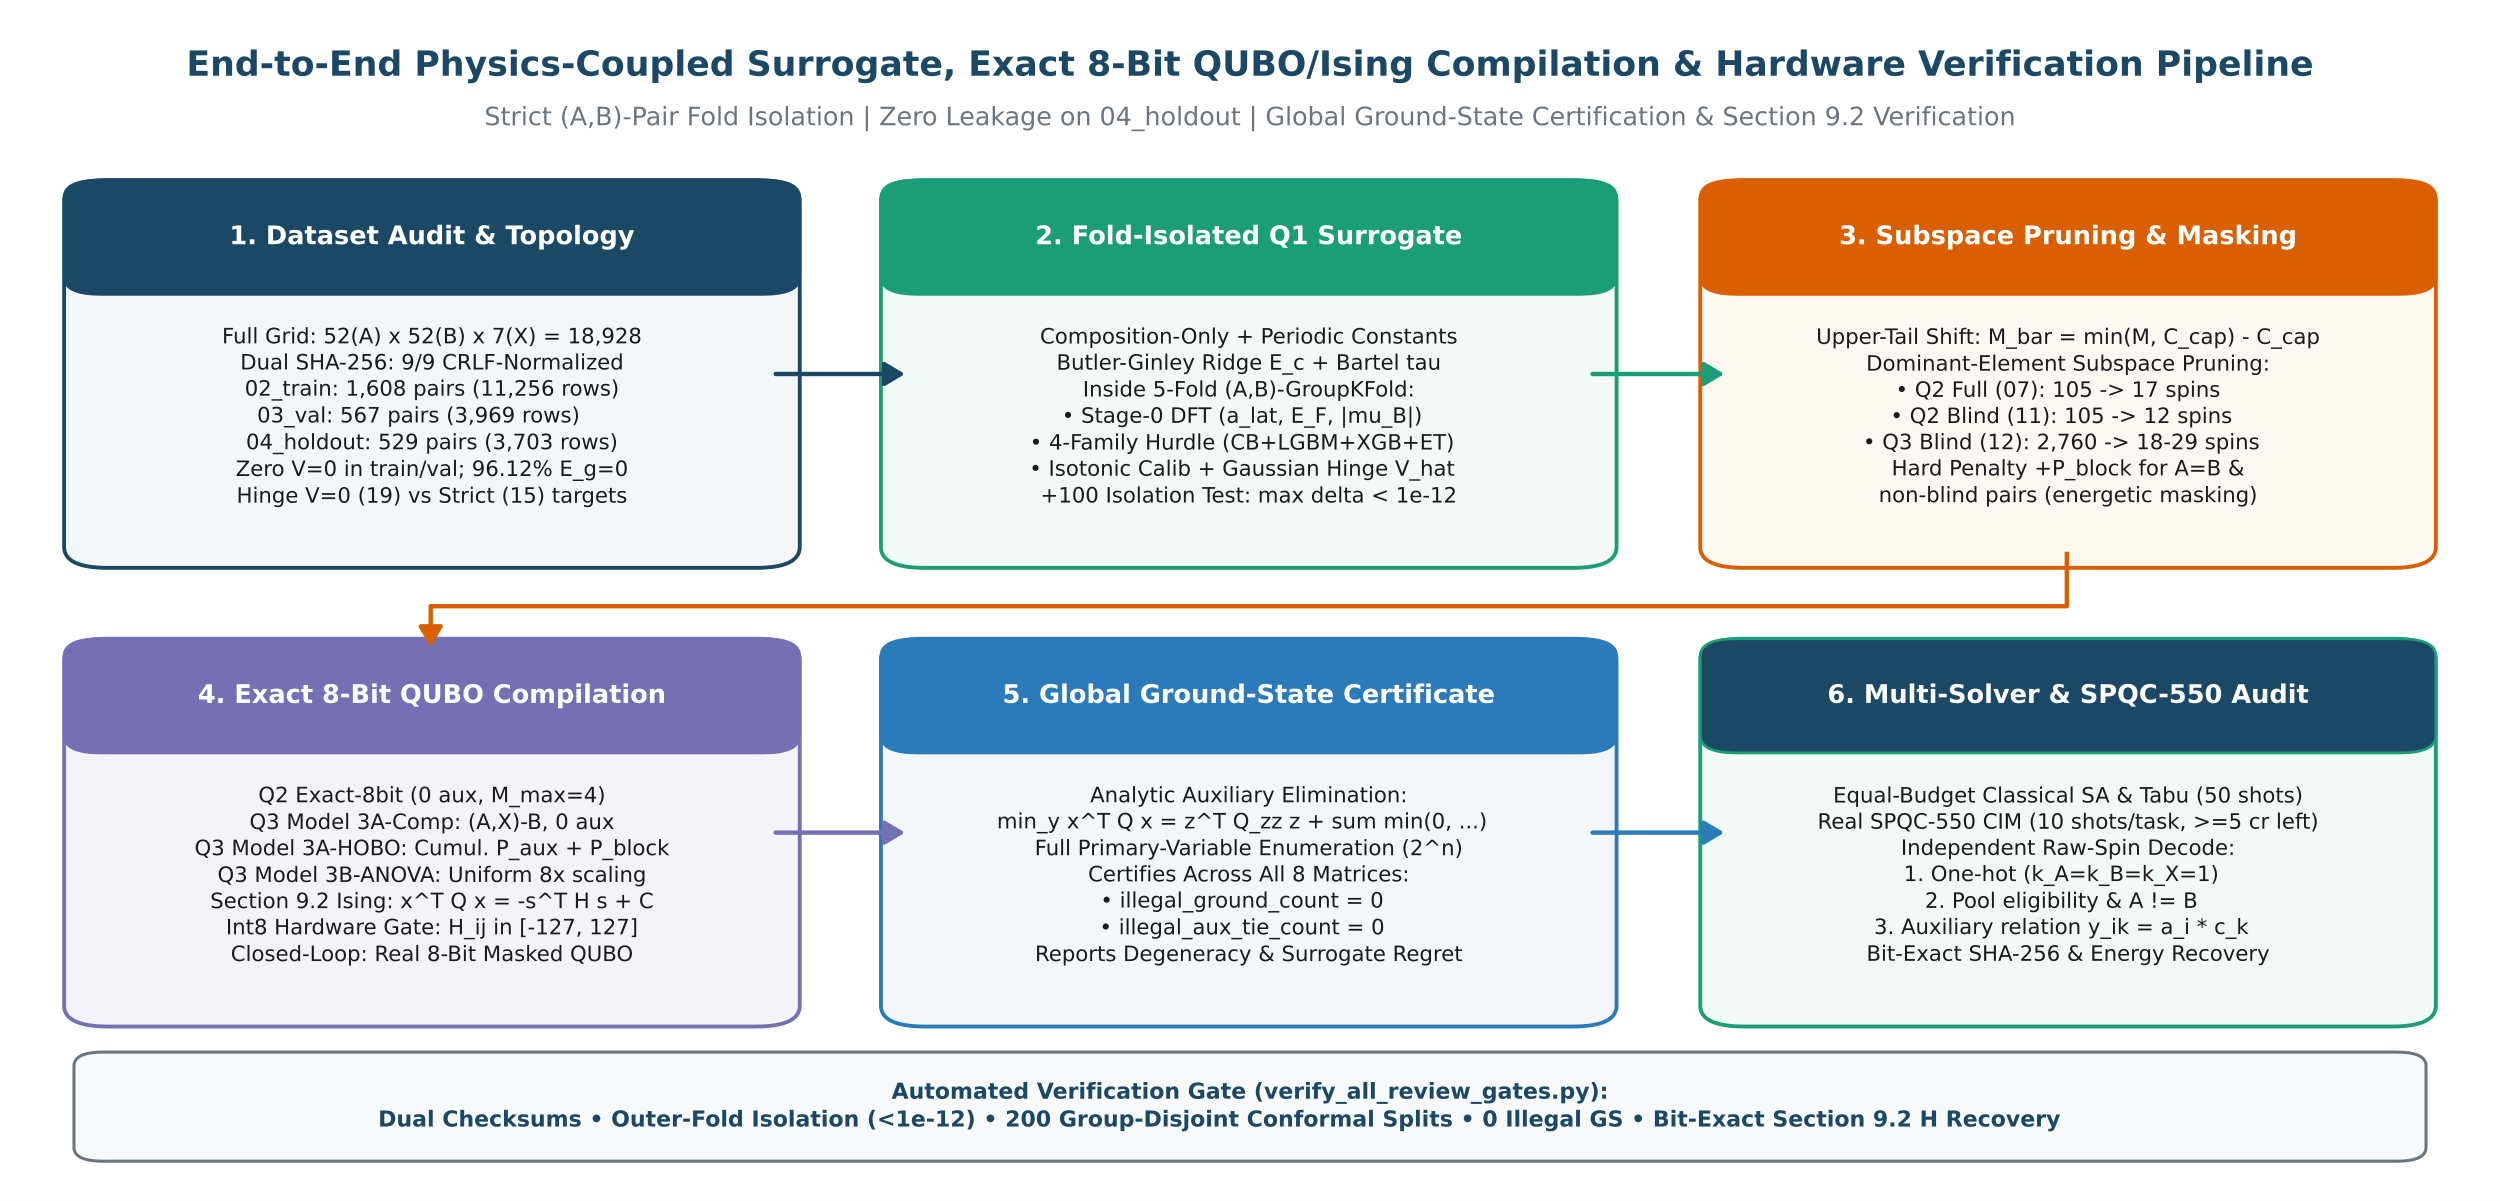
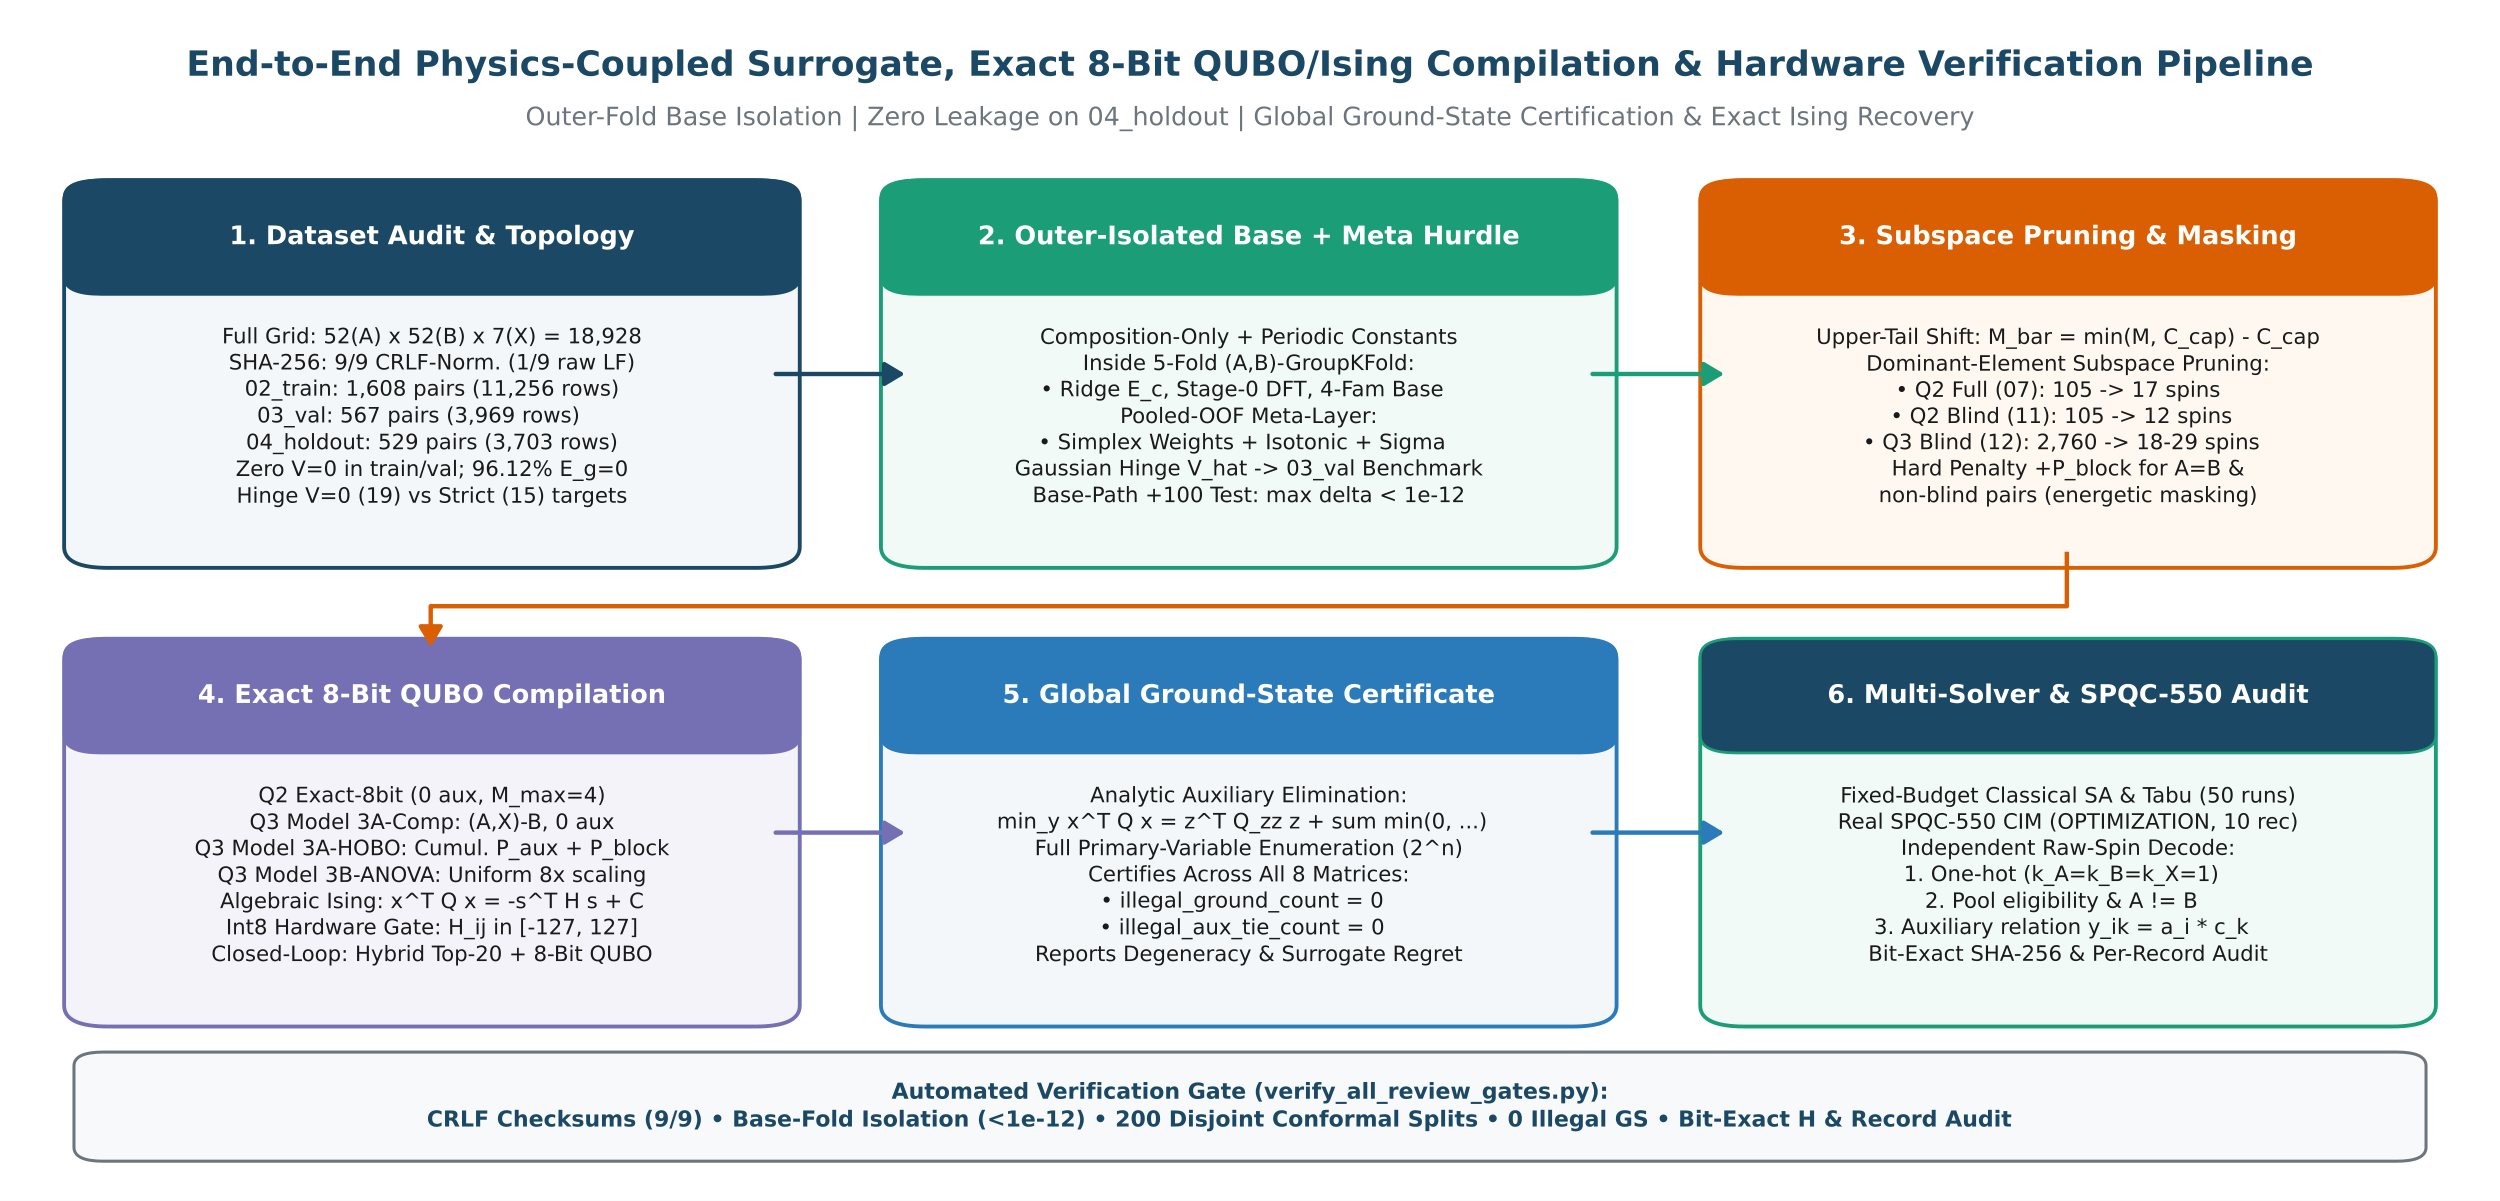
<svg xmlns="http://www.w3.org/2000/svg" width="907.2pt" height="435.744pt" viewBox="0 0 907.2 435.744" version="1.1">
  <defs>
    <style type="text/css">*{stroke-linejoin: round; stroke-linecap: butt}</style>
  </defs>
  <g id="figure_1">
    <g id="patch_1">
      <path d="M 0 435.744  L 907.2 435.744  L 907.2 0  L 0 0  z " style="fill: #ffffff" />
    </g>
    <g id="axes_1">
      <g id="text_1">
        <text style="font-weight: 700; font-size: 12.6px; font-family: 'DejaVu Sans'; text-anchor: middle; fill: #1b4965" x="453.6" y="27.481" transform="rotate(-0 453.6 27.48135)">End-to-End Physics-Coupled Surrogate, Exact 8-Bit QUBO/Ising Compilation &amp; Hardware Verification Pipeline</text>
      </g>
      <g id="text_2">
-         <text style="font-size: 9.2px; font-family: 'DejaVu Sans'; text-anchor: middle; fill: #6c757d" x="453.6" y="45.445" transform="rotate(-0 453.6 45.44505)">Strict (A,B)-Pair Fold Isolation  |  Zero Leakage on 04_holdout  |  Global Ground-State Certification &amp; Section 9.2 Verification</text>
+         <text style="font-size: 9.2px; font-family: 'DejaVu Sans'; text-anchor: middle; fill: #6c757d" x="453.6" y="45.445" transform="rotate(-0 453.6 45.44505)">Outer-Fold Base Isolation  |  Zero Leakage on 04_holdout  |  Global Ground-State Certification &amp; Exact Ising Recovery</text>
      </g>
      <g id="patch_2">
-         <path d="M 39.341 206.074  L 274.147 206.074  Q 290.218 206.074 290.218 198.49  L 290.218 72.93  Q 290.218 65.345 274.147 65.345  L 39.341 65.345  Q 23.27 65.345 23.27 72.93  L 23.27 198.49  Q 23.27 206.074 39.341 206.074  z " clip-path="url(#pfe7202d0b1)" style="fill: #f3f7fa; stroke: #1b4965; stroke-width: 1.4; stroke-linejoin: miter" />
+         <path d="M 39.341 206.074  L 274.147 206.074  Q 290.218 206.074 290.218 198.49  L 290.218 72.93  Q 290.218 65.345 274.147 65.345  L 39.341 65.345  Q 23.27 65.345 23.27 72.93  L 23.27 198.49  Q 23.27 206.074 39.341 206.074  z " clip-path="url(#pc109cd3a16)" style="fill: #f3f7fa; stroke: #1b4965; stroke-width: 1.4; stroke-linejoin: miter" />
      </g>
      <g id="patch_3">
-         <path d="M 335.75 206.074  L 570.557 206.074  Q 586.627 206.074 586.627 198.49  L 586.627 72.93  Q 586.627 65.345 570.557 65.345  L 335.75 65.345  Q 319.68 65.345 319.68 72.93  L 319.68 198.49  Q 319.68 206.074 335.75 206.074  z " clip-path="url(#pfe7202d0b1)" style="fill: #f1faf6; stroke: #1b9e77; stroke-width: 1.4; stroke-linejoin: miter" />
+         <path d="M 335.75 206.074  L 570.557 206.074  Q 586.627 206.074 586.627 198.49  L 586.627 72.93  Q 586.627 65.345 570.557 65.345  L 335.75 65.345  Q 319.68 65.345 319.68 72.93  L 319.68 198.49  Q 319.68 206.074 335.75 206.074  z " clip-path="url(#pc109cd3a16)" style="fill: #f1faf6; stroke: #1b9e77; stroke-width: 1.4; stroke-linejoin: miter" />
      </g>
      <g id="patch_4">
-         <path d="M 633.053 206.074  L 867.859 206.074  Q 883.93 206.074 883.93 198.49  L 883.93 72.93  Q 883.93 65.345 867.859 65.345  L 633.053 65.345  Q 616.982 65.345 616.982 72.93  L 616.982 198.49  Q 616.982 206.074 633.053 206.074  z " clip-path="url(#pfe7202d0b1)" style="fill: #fff8f1; stroke: #d95f02; stroke-width: 1.4; stroke-linejoin: miter" />
+         <path d="M 633.053 206.074  L 867.859 206.074  Q 883.93 206.074 883.93 198.49  L 883.93 72.93  Q 883.93 65.345 867.859 65.345  L 633.053 65.345  Q 616.982 65.345 616.982 72.93  L 616.982 198.49  Q 616.982 206.074 633.053 206.074  z " clip-path="url(#pc109cd3a16)" style="fill: #fff8f1; stroke: #d95f02; stroke-width: 1.4; stroke-linejoin: miter" />
      </g>
      <g id="patch_5">
-         <path d="M 39.341 372.505  L 274.147 372.505  Q 290.218 372.505 290.218 364.921  L 290.218 239.361  Q 290.218 231.776 274.147 231.776  L 39.341 231.776  Q 23.27 231.776 23.27 239.361  L 23.27 364.921  Q 23.27 372.505 39.341 372.505  z " clip-path="url(#pfe7202d0b1)" style="fill: #f5f3fa; stroke: #7570b3; stroke-width: 1.4; stroke-linejoin: miter" />
+         <path d="M 39.341 372.505  L 274.147 372.505  Q 290.218 372.505 290.218 364.921  L 290.218 239.361  Q 290.218 231.776 274.147 231.776  L 39.341 231.776  Q 23.27 231.776 23.27 239.361  L 23.27 364.921  Q 23.27 372.505 39.341 372.505  z " clip-path="url(#pc109cd3a16)" style="fill: #f5f3fa; stroke: #7570b3; stroke-width: 1.4; stroke-linejoin: miter" />
      </g>
      <g id="patch_6">
-         <path d="M 335.75 372.505  L 570.557 372.505  Q 586.627 372.505 586.627 364.921  L 586.627 239.361  Q 586.627 231.776 570.557 231.776  L 335.75 231.776  Q 319.68 231.776 319.68 239.361  L 319.68 364.921  Q 319.68 372.505 335.75 372.505  z " clip-path="url(#pfe7202d0b1)" style="fill: #f3f7fa; stroke: #2b7bba; stroke-width: 1.4; stroke-linejoin: miter" />
+         <path d="M 335.75 372.505  L 570.557 372.505  Q 586.627 372.505 586.627 364.921  L 586.627 239.361  Q 586.627 231.776 570.557 231.776  L 335.75 231.776  Q 319.68 231.776 319.68 239.361  L 319.68 364.921  Q 319.68 372.505 335.75 372.505  z " clip-path="url(#pc109cd3a16)" style="fill: #f3f7fa; stroke: #2b7bba; stroke-width: 1.4; stroke-linejoin: miter" />
      </g>
      <g id="patch_7">
-         <path d="M 633.053 372.505  L 867.859 372.505  Q 883.93 372.505 883.93 364.921  L 883.93 239.361  Q 883.93 231.776 867.859 231.776  L 633.053 231.776  Q 616.982 231.776 616.982 239.361  L 616.982 364.921  Q 616.982 372.505 633.053 372.505  z " clip-path="url(#pfe7202d0b1)" style="fill: #f1faf6; stroke: #1b9e77; stroke-width: 1.4; stroke-linejoin: miter" />
+         <path d="M 633.053 372.505  L 867.859 372.505  Q 883.93 372.505 883.93 364.921  L 883.93 239.361  Q 883.93 231.776 867.859 231.776  L 633.053 231.776  Q 616.982 231.776 616.982 239.361  L 616.982 364.921  Q 616.982 372.505 633.053 372.505  z " clip-path="url(#pc109cd3a16)" style="fill: #f1faf6; stroke: #1b9e77; stroke-width: 1.4; stroke-linejoin: miter" />
      </g>
      <g id="patch_8">
-         <path d="M 37.555 421.381  L 869.645 421.381  Q 880.358 421.381 880.358 416.325  L 880.358 386.831  Q 880.358 381.775 869.645 381.775  L 37.555 381.775  Q 26.842 381.775 26.842 386.831  L 26.842 416.325  Q 26.842 421.381 37.555 421.381  z " clip-path="url(#pfe7202d0b1)" style="fill: #f8f9fa; stroke: #6c757d; stroke-width: 1.1; stroke-linejoin: miter" />
+         <path d="M 37.555 421.381  L 869.645 421.381  Q 880.358 421.381 880.358 416.325  L 880.358 386.831  Q 880.358 381.775 869.645 381.775  L 37.555 381.775  Q 26.842 381.775 26.842 386.831  L 26.842 416.325  Q 26.842 421.381 37.555 421.381  z " clip-path="url(#pc109cd3a16)" style="fill: #f8f9fa; stroke: #6c757d; stroke-width: 1.1; stroke-linejoin: miter" />
      </g>
      <g id="patch_9">
-         <path d="M 36.662 106.806  L 276.826 106.806  Q 290.218 106.806 290.218 100.486  L 290.218 71.666  Q 290.218 65.345 276.826 65.345  L 36.662 65.345  Q 23.27 65.345 23.27 71.666  L 23.27 100.486  Q 23.27 106.806 36.662 106.806  z " clip-path="url(#pfe7202d0b1)" style="fill: #1b4965; stroke: #1b4965; stroke-linejoin: miter" />
+         <path d="M 36.662 106.806  L 276.826 106.806  Q 290.218 106.806 290.218 100.486  L 290.218 71.666  Q 290.218 65.345 276.826 65.345  L 36.662 65.345  Q 23.27 65.345 23.27 71.666  L 23.27 100.486  Q 23.27 106.806 36.662 106.806  z " clip-path="url(#pc109cd3a16)" style="fill: #1b4965; stroke: #1b4965; stroke-linejoin: miter" />
      </g>
      <g id="patch_10">
-         <path d="M 333.072 106.806  L 573.235 106.806  Q 586.627 106.806 586.627 100.486  L 586.627 71.666  Q 586.627 65.345 573.235 65.345  L 333.072 65.345  Q 319.68 65.345 319.68 71.666  L 319.68 100.486  Q 319.68 106.806 333.072 106.806  z " clip-path="url(#pfe7202d0b1)" style="fill: #1b9e77; stroke: #1b9e77; stroke-linejoin: miter" />
+         <path d="M 333.072 106.806  L 573.235 106.806  Q 586.627 106.806 586.627 100.486  L 586.627 71.666  Q 586.627 65.345 573.235 65.345  L 333.072 65.345  Q 319.68 65.345 319.68 71.666  L 319.68 100.486  Q 319.68 106.806 333.072 106.806  z " clip-path="url(#pc109cd3a16)" style="fill: #1b9e77; stroke: #1b9e77; stroke-linejoin: miter" />
      </g>
      <g id="patch_11">
-         <path d="M 630.374 106.806  L 870.538 106.806  Q 883.93 106.806 883.93 100.486  L 883.93 71.666  Q 883.93 65.345 870.538 65.345  L 630.374 65.345  Q 616.982 65.345 616.982 71.666  L 616.982 100.486  Q 616.982 106.806 630.374 106.806  z " clip-path="url(#pfe7202d0b1)" style="fill: #d95f02; stroke: #d95f02; stroke-linejoin: miter" />
+         <path d="M 630.374 106.806  L 870.538 106.806  Q 883.93 106.806 883.93 100.486  L 883.93 71.666  Q 883.93 65.345 870.538 65.345  L 630.374 65.345  Q 616.982 65.345 616.982 71.666  L 616.982 100.486  Q 616.982 106.806 630.374 106.806  z " clip-path="url(#pc109cd3a16)" style="fill: #d95f02; stroke: #d95f02; stroke-linejoin: miter" />
      </g>
      <g id="patch_12">
-         <path d="M 36.662 273.237  L 276.826 273.237  Q 290.218 273.237 290.218 266.916  L 290.218 238.097  Q 290.218 231.776 276.826 231.776  L 36.662 231.776  Q 23.27 231.776 23.27 238.097  L 23.27 266.916  Q 23.27 273.237 36.662 273.237  z " clip-path="url(#pfe7202d0b1)" style="fill: #7570b3; stroke: #7570b3; stroke-linejoin: miter" />
+         <path d="M 36.662 273.237  L 276.826 273.237  Q 290.218 273.237 290.218 266.916  L 290.218 238.097  Q 290.218 231.776 276.826 231.776  L 36.662 231.776  Q 23.27 231.776 23.27 238.097  L 23.27 266.916  Q 23.27 273.237 36.662 273.237  z " clip-path="url(#pc109cd3a16)" style="fill: #7570b3; stroke: #7570b3; stroke-linejoin: miter" />
      </g>
      <g id="patch_13">
-         <path d="M 333.072 273.237  L 573.235 273.237  Q 586.627 273.237 586.627 266.916  L 586.627 238.097  Q 586.627 231.776 573.235 231.776  L 333.072 231.776  Q 319.68 231.776 319.68 238.097  L 319.68 266.916  Q 319.68 273.237 333.072 273.237  z " clip-path="url(#pfe7202d0b1)" style="fill: #2b7bba; stroke: #2b7bba; stroke-linejoin: miter" />
+         <path d="M 333.072 273.237  L 573.235 273.237  Q 586.627 273.237 586.627 266.916  L 586.627 238.097  Q 586.627 231.776 573.235 231.776  L 333.072 231.776  Q 319.68 231.776 319.68 238.097  L 319.68 266.916  Q 319.68 273.237 333.072 273.237  z " clip-path="url(#pc109cd3a16)" style="fill: #2b7bba; stroke: #2b7bba; stroke-linejoin: miter" />
      </g>
      <g id="patch_14">
-         <path d="M 630.374 273.237  L 870.538 273.237  Q 883.93 273.237 883.93 266.916  L 883.93 238.097  Q 883.93 231.776 870.538 231.776  L 630.374 231.776  Q 616.982 231.776 616.982 238.097  L 616.982 266.916  Q 616.982 273.237 630.374 273.237  z " clip-path="url(#pfe7202d0b1)" style="fill: #1b4965; stroke: #1b9e77; stroke-linejoin: miter" />
+         <path d="M 630.374 273.237  L 870.538 273.237  Q 883.93 273.237 883.93 266.916  L 883.93 238.097  Q 883.93 231.776 870.538 231.776  L 630.374 231.776  Q 616.982 231.776 616.982 238.097  L 616.982 266.916  Q 616.982 273.237 630.374 273.237  z " clip-path="url(#pc109cd3a16)" style="fill: #1b4965; stroke: #1b9e77; stroke-linejoin: miter" />
      </g>
      <g id="text_3">
        <text style="font-weight: 700; font-size: 9.3px; font-family: 'DejaVu Sans'; text-anchor: middle; fill: #ffffff" x="156.744" y="88.605" transform="rotate(-0 156.744 88.60549)">1. Dataset Audit &amp; Topology</text>
      </g>
      <g id="text_4">
        <text style="font-size: 7.7px; font-family: 'DejaVu Sans'; fill: #1a1a1a" transform="translate(80.56934 124.5805)">Full Grid: 52(A) x 52(B) x 7(X) = 18,928</text>
-         <text style="font-size: 7.7px; font-family: 'DejaVu Sans'; fill: #1a1a1a" transform="translate(87.17691 134.0805)">Dual SHA-256: 9/9 CRLF-Normalized</text>
+         <text style="font-size: 7.7px; font-family: 'DejaVu Sans'; fill: #1a1a1a" transform="translate(83.02131 134.0805)">SHA-256: 9/9 CRLF-Norm. (1/9 raw LF)</text>
        <text style="font-size: 7.7px; font-family: 'DejaVu Sans'; fill: #1a1a1a" transform="translate(88.80293 143.5804)">02_train: 1,608 pairs (11,256 rows)</text>
        <text style="font-size: 7.7px; font-family: 'DejaVu Sans'; fill: #1a1a1a" transform="translate(93.28457 153.2945)">03_val:     567 pairs (3,969 rows)</text>
        <text style="font-size: 7.7px; font-family: 'DejaVu Sans'; fill: #1a1a1a" transform="translate(89.27215 163.0086)">04_holdout: 529 pairs (3,703 rows)</text>
        <text style="font-size: 7.7px; font-family: 'DejaVu Sans'; fill: #1a1a1a" transform="translate(85.52923 172.7227)">Zero V=0 in train/val; 96.12% E_g=0</text>
        <text style="font-size: 7.7px; font-family: 'DejaVu Sans'; fill: #1a1a1a" transform="translate(85.84023 182.4368)">Hinge V=0 (19) vs Strict (15) targets</text>
      </g>
      <g id="text_5">
-         <text style="font-weight: 700; font-size: 9.3px; font-family: 'DejaVu Sans'; text-anchor: middle; fill: #ffffff" x="453.154" y="88.605" transform="rotate(-0 453.1536 88.60549)">2. Fold-Isolated Q1 Surrogate</text>
+         <text style="font-weight: 700; font-size: 9.3px; font-family: 'DejaVu Sans'; text-anchor: middle; fill: #ffffff" x="453.154" y="88.642" transform="rotate(-0 453.1536 88.64182)">2. Outer-Isolated Base + Meta Hurdle</text>
      </g>
      <g id="text_6">
-         <text style="font-size: 7.7px; font-family: 'DejaVu Sans'; fill: #1a1a1a" transform="translate(377.3964 124.6649)">Composition-Only + Periodic Constants</text>
-         <text style="font-size: 7.7px; font-family: 'DejaVu Sans'; fill: #1a1a1a" transform="translate(383.388 134.1648)">Butler-Ginley Ridge E_c + Bartel tau</text>
-         <text style="font-size: 7.7px; font-family: 'DejaVu Sans'; fill: #1a1a1a" transform="translate(392.9432 143.8789)">Inside 5-Fold (A,B)-GroupKFold:</text>
-         <text style="font-size: 7.7px; font-family: 'DejaVu Sans'; fill: #1a1a1a" transform="translate(385.2937 153.4243)">  • Stage-0 DFT (a_lat, E_F, |mu_B|)</text>
-         <text style="font-size: 7.7px; font-family: 'DejaVu Sans'; fill: #1a1a1a" transform="translate(373.6523 163.1384)">  • 4-Family Hurdle (CB+LGBM+XGB+ET)</text>
-         <text style="font-size: 7.7px; font-family: 'DejaVu Sans'; fill: #1a1a1a" transform="translate(373.5007 172.6383)">  • Isotonic Calib + Gaussian Hinge V_hat</text>
-         <text style="font-size: 7.7px; font-family: 'DejaVu Sans'; fill: #1a1a1a" transform="translate(377.5865 182.3524)">+100 Isolation Test: max delta &lt; 1e-12</text>
+         <text style="font-size: 7.7px; font-family: 'DejaVu Sans'; fill: #1a1a1a" transform="translate(377.3964 124.7947)">Composition-Only + Periodic Constants</text>
+         <text style="font-size: 7.7px; font-family: 'DejaVu Sans'; fill: #1a1a1a" transform="translate(392.9432 134.2946)">Inside 5-Fold (A,B)-GroupKFold:</text>
+         <text style="font-size: 7.7px; font-family: 'DejaVu Sans'; fill: #1a1a1a" transform="translate(377.5564 143.7945)">  • Ridge E_c, Stage-0 DFT, 4-Fam Base</text>
+         <text style="font-size: 7.7px; font-family: 'DejaVu Sans'; fill: #1a1a1a" transform="translate(406.4705 153.5086)">Pooled-OOF Meta-Layer:</text>
+         <text style="font-size: 7.7px; font-family: 'DejaVu Sans'; fill: #1a1a1a" transform="translate(376.8099 163.0086)">  • Simplex Weights + Isotonic + Sigma</text>
+         <text style="font-size: 7.7px; font-family: 'DejaVu Sans'; fill: #1a1a1a" transform="translate(368.2124 172.5085)">Gaussian Hinge V_hat -&gt; 03_val Benchmark</text>
+         <text style="font-size: 7.7px; font-family: 'DejaVu Sans'; fill: #1a1a1a" transform="translate(374.6659 182.2226)">Base-Path +100 Test: max delta &lt; 1e-12</text>
      </g>
      <g id="text_7">
        <text style="font-weight: 700; font-size: 9.3px; font-family: 'DejaVu Sans'; text-anchor: middle; fill: #ffffff" x="750.456" y="88.605" transform="rotate(-0 750.456 88.60549)">3. Subspace Pruning &amp; Masking</text>
      </g>
      <g id="text_8">
        <text style="font-size: 7.7px; font-family: 'DejaVu Sans'; fill: #1a1a1a" transform="translate(659.0534 124.7947)">Upper-Tail Shift: M_bar = min(M, C_cap) - C_cap</text>
        <text style="font-size: 7.7px; font-family: 'DejaVu Sans'; fill: #1a1a1a" transform="translate(677.2013 134.5088)">Dominant-Element Subspace Pruning:</text>
        <text style="font-size: 7.7px; font-family: 'DejaVu Sans'; fill: #1a1a1a" transform="translate(687.8592 144.0087)">  • Q2 Full (07):  105 -&gt; 17 spins</text>
        <text style="font-size: 7.7px; font-family: 'DejaVu Sans'; fill: #1a1a1a" transform="translate(685.9998 153.5086)">  • Q2 Blind (11): 105 -&gt; 12 spins</text>
        <text style="font-size: 7.7px; font-family: 'DejaVu Sans'; fill: #1a1a1a" transform="translate(676.0385 163.0086)">  • Q3 Blind (12): 2,760 -&gt; 18-29 spins</text>
        <text style="font-size: 7.7px; font-family: 'DejaVu Sans'; fill: #1a1a1a" transform="translate(686.4305 172.5085)">Hard Penalty +P_block for A=B &amp;</text>
        <text style="font-size: 7.7px; font-family: 'DejaVu Sans'; fill: #1a1a1a" transform="translate(681.7275 182.2226)">non-blind pairs (energetic masking)</text>
      </g>
      <g id="line2d_1">
-         <path d="M 750.01 201.018  L 750.01 219.979  L 156.298 219.979  L 156.298 230.934  " clip-path="url(#pfe7202d0b1)" style="fill: none; stroke: #d95f02; stroke-width: 1.6; stroke-linecap: square" />
+         <path d="M 750.01 201.018  L 750.01 219.979  L 156.298 219.979  L 156.298 230.934  " clip-path="url(#pc109cd3a16)" style="fill: none; stroke: #d95f02; stroke-width: 1.6; stroke-linecap: square" />
      </g>
      <g id="text_9">
        <text style="font-weight: 700; font-size: 9.3px; font-family: 'DejaVu Sans'; text-anchor: middle; fill: #ffffff" x="156.744" y="255.073" transform="rotate(-0 156.744 255.0727)">4. Exact 8-Bit QUBO Compilation</text>
      </g>
      <g id="text_10">
        <text style="font-size: 7.7px; font-family: 'DejaVu Sans'; fill: #1a1a1a" transform="translate(93.74477 291.1185)">Q2 Exact-8bit (0 aux, M_max=4)</text>
        <text style="font-size: 7.7px; font-family: 'DejaVu Sans'; fill: #1a1a1a" transform="translate(90.524 300.8326)">Q3 Model 3A-Comp: (A,X)-B, 0 aux</text>
        <text style="font-size: 7.7px; font-family: 'DejaVu Sans'; fill: #1a1a1a" transform="translate(70.59183 310.3325)">Q3 Model 3A-HOBO: Cumul. P_aux + P_block</text>
        <text style="font-size: 7.7px; font-family: 'DejaVu Sans'; fill: #1a1a1a" transform="translate(78.92648 320.0466)">Q3 Model 3B-ANOVA: Uniform 8x scaling</text>
-         <text style="font-size: 7.7px; font-family: 'DejaVu Sans'; fill: #1a1a1a" transform="translate(76.28562 329.5465)">Section 9.2 Ising: x^T Q x = -s^T H s + C</text>
+         <text style="font-size: 7.7px; font-family: 'DejaVu Sans'; fill: #1a1a1a" transform="translate(79.84747 329.5465)">Algebraic Ising: x^T Q x = -s^T H s + C</text>
        <text style="font-size: 7.7px; font-family: 'DejaVu Sans'; fill: #1a1a1a" transform="translate(81.98001 339.0465)">Int8 Hardware Gate: H_ij in [-127, 127]</text>
-         <text style="font-size: 7.7px; font-family: 'DejaVu Sans'; fill: #1a1a1a" transform="translate(83.73597 348.7606)">Closed-Loop: Real 8-Bit Masked QUBO</text>
+         <text style="font-size: 7.7px; font-family: 'DejaVu Sans'; fill: #1a1a1a" transform="translate(76.67603 348.7606)">Closed-Loop: Hybrid Top-20 + 8-Bit QUBO</text>
      </g>
      <g id="text_11">
        <text style="font-weight: 700; font-size: 9.3px; font-family: 'DejaVu Sans'; text-anchor: middle; fill: #ffffff" x="453.154" y="255.073" transform="rotate(-0 453.1536 255.0727)">5. Global Ground-State Certificate</text>
      </g>
      <g id="text_12">
        <text style="font-size: 7.7px; font-family: 'DejaVu Sans'; fill: #1a1a1a" transform="translate(395.5853 291.1185)">Analytic Auxiliary Elimination:</text>
        <text style="font-size: 7.7px; font-family: 'DejaVu Sans'; fill: #1a1a1a" transform="translate(361.7462 300.6184)">  min_y x^T Q x = z^T Q_zz z + sum min(0, ...)</text>
        <text style="font-size: 7.7px; font-family: 'DejaVu Sans'; fill: #1a1a1a" transform="translate(375.4714 310.3325)">Full Primary-Variable Enumeration (2^n)</text>
        <text style="font-size: 7.7px; font-family: 'DejaVu Sans'; fill: #1a1a1a" transform="translate(394.8411 319.8324)">Certifies Across All 8 Matrices:</text>
        <text style="font-size: 7.7px; font-family: 'DejaVu Sans'; fill: #1a1a1a" transform="translate(399.3065 329.3324)">  • illegal_ground_count = 0</text>
        <text style="font-size: 7.7px; font-family: 'DejaVu Sans'; fill: #1a1a1a" transform="translate(398.9757 339.0465)">  • illegal_aux_tie_count = 0</text>
        <text style="font-size: 7.7px; font-family: 'DejaVu Sans'; fill: #1a1a1a" transform="translate(375.5731 348.7606)">Reports Degeneracy &amp; Surrogate Regret</text>
      </g>
      <g id="text_13">
        <text style="font-weight: 700; font-size: 9.3px; font-family: 'DejaVu Sans'; text-anchor: middle; fill: #ffffff" x="750.456" y="255.073" transform="rotate(-0 750.456 255.0727)">6. Multi-Solver &amp; SPQC-550 Audit</text>
      </g>
      <g id="text_14">
-         <text style="font-size: 7.7px; font-family: 'DejaVu Sans'; fill: #1a1a1a" transform="translate(665.1959 291.2256)">Equal-Budget Classical SA &amp; Tabu (50 shots)</text>
-         <text style="font-size: 7.7px; font-family: 'DejaVu Sans'; fill: #1a1a1a" transform="translate(659.5419 300.7255)">Real SPQC-550 CIM (10 shots/task, &gt;=5 cr left)</text>
+         <text style="font-size: 7.7px; font-family: 'DejaVu Sans'; fill: #1a1a1a" transform="translate(667.8133 291.2256)">Fixed-Budget Classical SA &amp; Tabu (50 runs)</text>
+         <text style="font-size: 7.7px; font-family: 'DejaVu Sans'; fill: #1a1a1a" transform="translate(666.8936 300.7255)">Real SPQC-550 CIM (OPTIMIZATION, 10 rec)</text>
        <text style="font-size: 7.7px; font-family: 'DejaVu Sans'; fill: #1a1a1a" transform="translate(689.8053 310.2254)">Independent Raw-Spin Decode:</text>
        <text style="font-size: 7.7px; font-family: 'DejaVu Sans'; fill: #1a1a1a" transform="translate(690.8472 319.7254)">  1. One-hot (k_A=k_B=k_X=1)</text>
        <text style="font-size: 7.7px; font-family: 'DejaVu Sans'; fill: #1a1a1a" transform="translate(698.5213 329.4395)">  2. Pool eligibility &amp; A != B</text>
        <text style="font-size: 7.7px; font-family: 'DejaVu Sans'; fill: #1a1a1a" transform="translate(680.0413 338.9394)">  3. Auxiliary relation y_ik = a_i * c_k</text>
-         <text style="font-size: 7.7px; font-family: 'DejaVu Sans'; fill: #1a1a1a" transform="translate(677.2964 348.6535)">Bit-Exact SHA-256 &amp; Energy Recovery</text>
+         <text style="font-size: 7.7px; font-family: 'DejaVu Sans'; fill: #1a1a1a" transform="translate(677.9521 348.6535)">Bit-Exact SHA-256 &amp; Per-Record Audit</text>
      </g>
      <g id="text_15">
        <text style="font-weight: 700; font-size: 8px; font-family: 'DejaVu Sans'; fill: #1b4965" transform="translate(323.5225 398.708)">Automated Verification Gate (verify_all_review_gates.py):</text>
-         <text style="font-weight: 700; font-size: 8px; font-family: 'DejaVu Sans'; fill: #1b4965" transform="translate(137.225 408.8005)">Dual Checksums  •  Outer-Fold Isolation (&lt;1e-12)  •  200 Group-Disjoint Conformal Splits  •  0 Illegal GS  •  Bit-Exact Section 9.2 H Recovery</text>
+         <text style="font-weight: 700; font-size: 8px; font-family: 'DejaVu Sans'; fill: #1b4965" transform="translate(154.8856 408.8005)">CRLF Checksums (9/9)  •  Base-Fold Isolation (&lt;1e-12)  •  200 Disjoint Conformal Splits  •  0 Illegal GS  •  Bit-Exact H &amp; Record Audit</text>
      </g>
      <g id="patch_15">
-         <path d="M 281.501 135.71  Q 304.946 135.71 326.836 135.71  " clip-path="url(#pfe7202d0b1)" style="fill: none; stroke: #1b4965; stroke-width: 1.6; stroke-linecap: round" />
-         <path d="M 320.836 132.11  L 326.836 135.71  L 320.836 139.31  z " clip-path="url(#pfe7202d0b1)" style="fill: #1b4965; stroke: #1b4965; stroke-width: 1.6; stroke-linecap: round" />
+         <path d="M 281.501 135.71  Q 304.946 135.71 326.836 135.71  " clip-path="url(#pc109cd3a16)" style="fill: none; stroke: #1b4965; stroke-width: 1.6; stroke-linecap: round" />
+         <path d="M 320.836 132.11  L 326.836 135.71  L 320.836 139.31  z " clip-path="url(#pc109cd3a16)" style="fill: #1b4965; stroke: #1b4965; stroke-width: 1.6; stroke-linecap: round" />
      </g>
      <g id="patch_16">
-         <path d="M 577.914 135.71  Q 601.804 135.71 624.139 135.71  " clip-path="url(#pfe7202d0b1)" style="fill: none; stroke: #1b9e77; stroke-width: 1.6; stroke-linecap: round" />
-         <path d="M 618.139 132.11  L 624.139 135.71  L 618.139 139.31  z " clip-path="url(#pfe7202d0b1)" style="fill: #1b9e77; stroke: #1b9e77; stroke-width: 1.6; stroke-linecap: round" />
+         <path d="M 577.914 135.71  Q 601.804 135.71 624.139 135.71  " clip-path="url(#pc109cd3a16)" style="fill: none; stroke: #1b9e77; stroke-width: 1.6; stroke-linecap: round" />
+         <path d="M 618.139 132.11  L 624.139 135.71  L 618.139 139.31  z " clip-path="url(#pc109cd3a16)" style="fill: #1b9e77; stroke: #1b9e77; stroke-width: 1.6; stroke-linecap: round" />
      </g>
      <g id="patch_17">
-         <path d="M 156.298 228.297  Q 156.298 231.567 156.298 233.281  " clip-path="url(#pfe7202d0b1)" style="fill: none; stroke: #d95f02; stroke-width: 1.6; stroke-linecap: round" />
-         <path d="M 159.898 227.281  L 156.298 233.281  L 152.698 227.281  z " clip-path="url(#pfe7202d0b1)" style="fill: #d95f02; stroke: #d95f02; stroke-width: 1.6; stroke-linecap: round" />
+         <path d="M 156.298 228.297  Q 156.298 231.567 156.298 233.281  " clip-path="url(#pc109cd3a16)" style="fill: none; stroke: #d95f02; stroke-width: 1.6; stroke-linecap: round" />
+         <path d="M 159.898 227.281  L 156.298 233.281  L 152.698 227.281  z " clip-path="url(#pc109cd3a16)" style="fill: #d95f02; stroke: #d95f02; stroke-width: 1.6; stroke-linecap: round" />
      </g>
      <g id="patch_18">
-         <path d="M 281.501 302.141  Q 304.946 302.141 326.836 302.141  " clip-path="url(#pfe7202d0b1)" style="fill: none; stroke: #7570b3; stroke-width: 1.6; stroke-linecap: round" />
-         <path d="M 320.836 298.541  L 326.836 302.141  L 320.836 305.741  z " clip-path="url(#pfe7202d0b1)" style="fill: #7570b3; stroke: #7570b3; stroke-width: 1.6; stroke-linecap: round" />
+         <path d="M 281.501 302.141  Q 304.946 302.141 326.836 302.141  " clip-path="url(#pc109cd3a16)" style="fill: none; stroke: #7570b3; stroke-width: 1.6; stroke-linecap: round" />
+         <path d="M 320.836 298.541  L 326.836 302.141  L 320.836 305.741  z " clip-path="url(#pc109cd3a16)" style="fill: #7570b3; stroke: #7570b3; stroke-width: 1.6; stroke-linecap: round" />
      </g>
      <g id="patch_19">
-         <path d="M 577.914 302.141  Q 601.804 302.141 624.139 302.141  " clip-path="url(#pfe7202d0b1)" style="fill: none; stroke: #2b7bba; stroke-width: 1.6; stroke-linecap: round" />
-         <path d="M 618.139 298.541  L 624.139 302.141  L 618.139 305.741  z " clip-path="url(#pfe7202d0b1)" style="fill: #2b7bba; stroke: #2b7bba; stroke-width: 1.6; stroke-linecap: round" />
+         <path d="M 577.914 302.141  Q 601.804 302.141 624.139 302.141  " clip-path="url(#pc109cd3a16)" style="fill: none; stroke: #2b7bba; stroke-width: 1.6; stroke-linecap: round" />
+         <path d="M 618.139 298.541  L 624.139 302.141  L 618.139 305.741  z " clip-path="url(#pc109cd3a16)" style="fill: #2b7bba; stroke: #2b7bba; stroke-width: 1.6; stroke-linecap: round" />
      </g>
    </g>
  </g>
  <defs>
-     <clipPath id="pfe7202d0b1">
+     <clipPath id="pc109cd3a16">
      <rect x="7.2" y="7.2" width="892.8" height="421.344" />
    </clipPath>
  </defs>
</svg>
